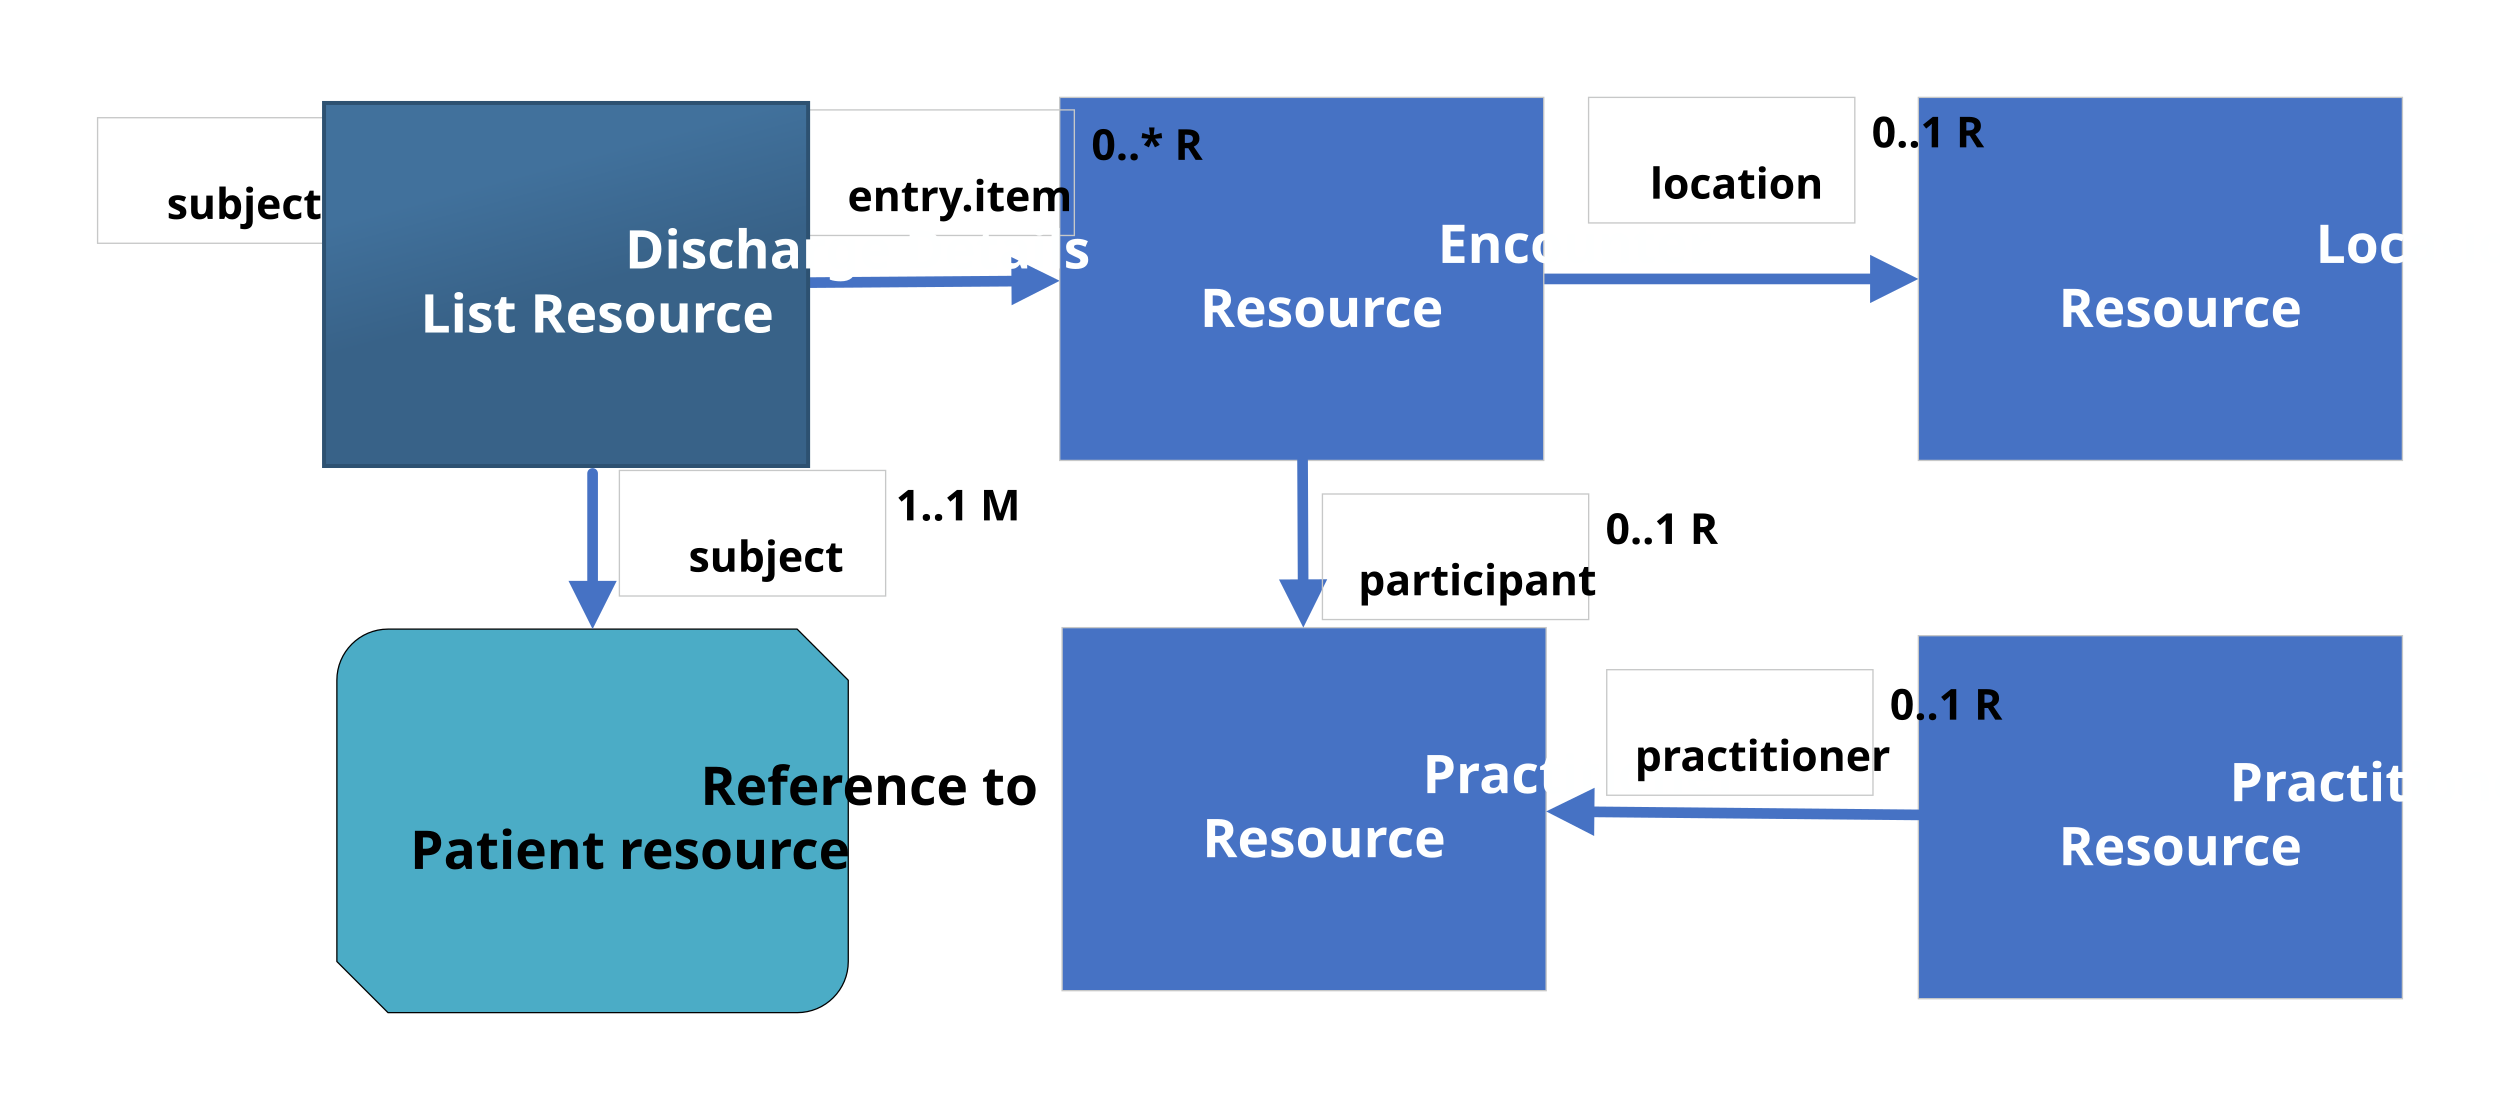
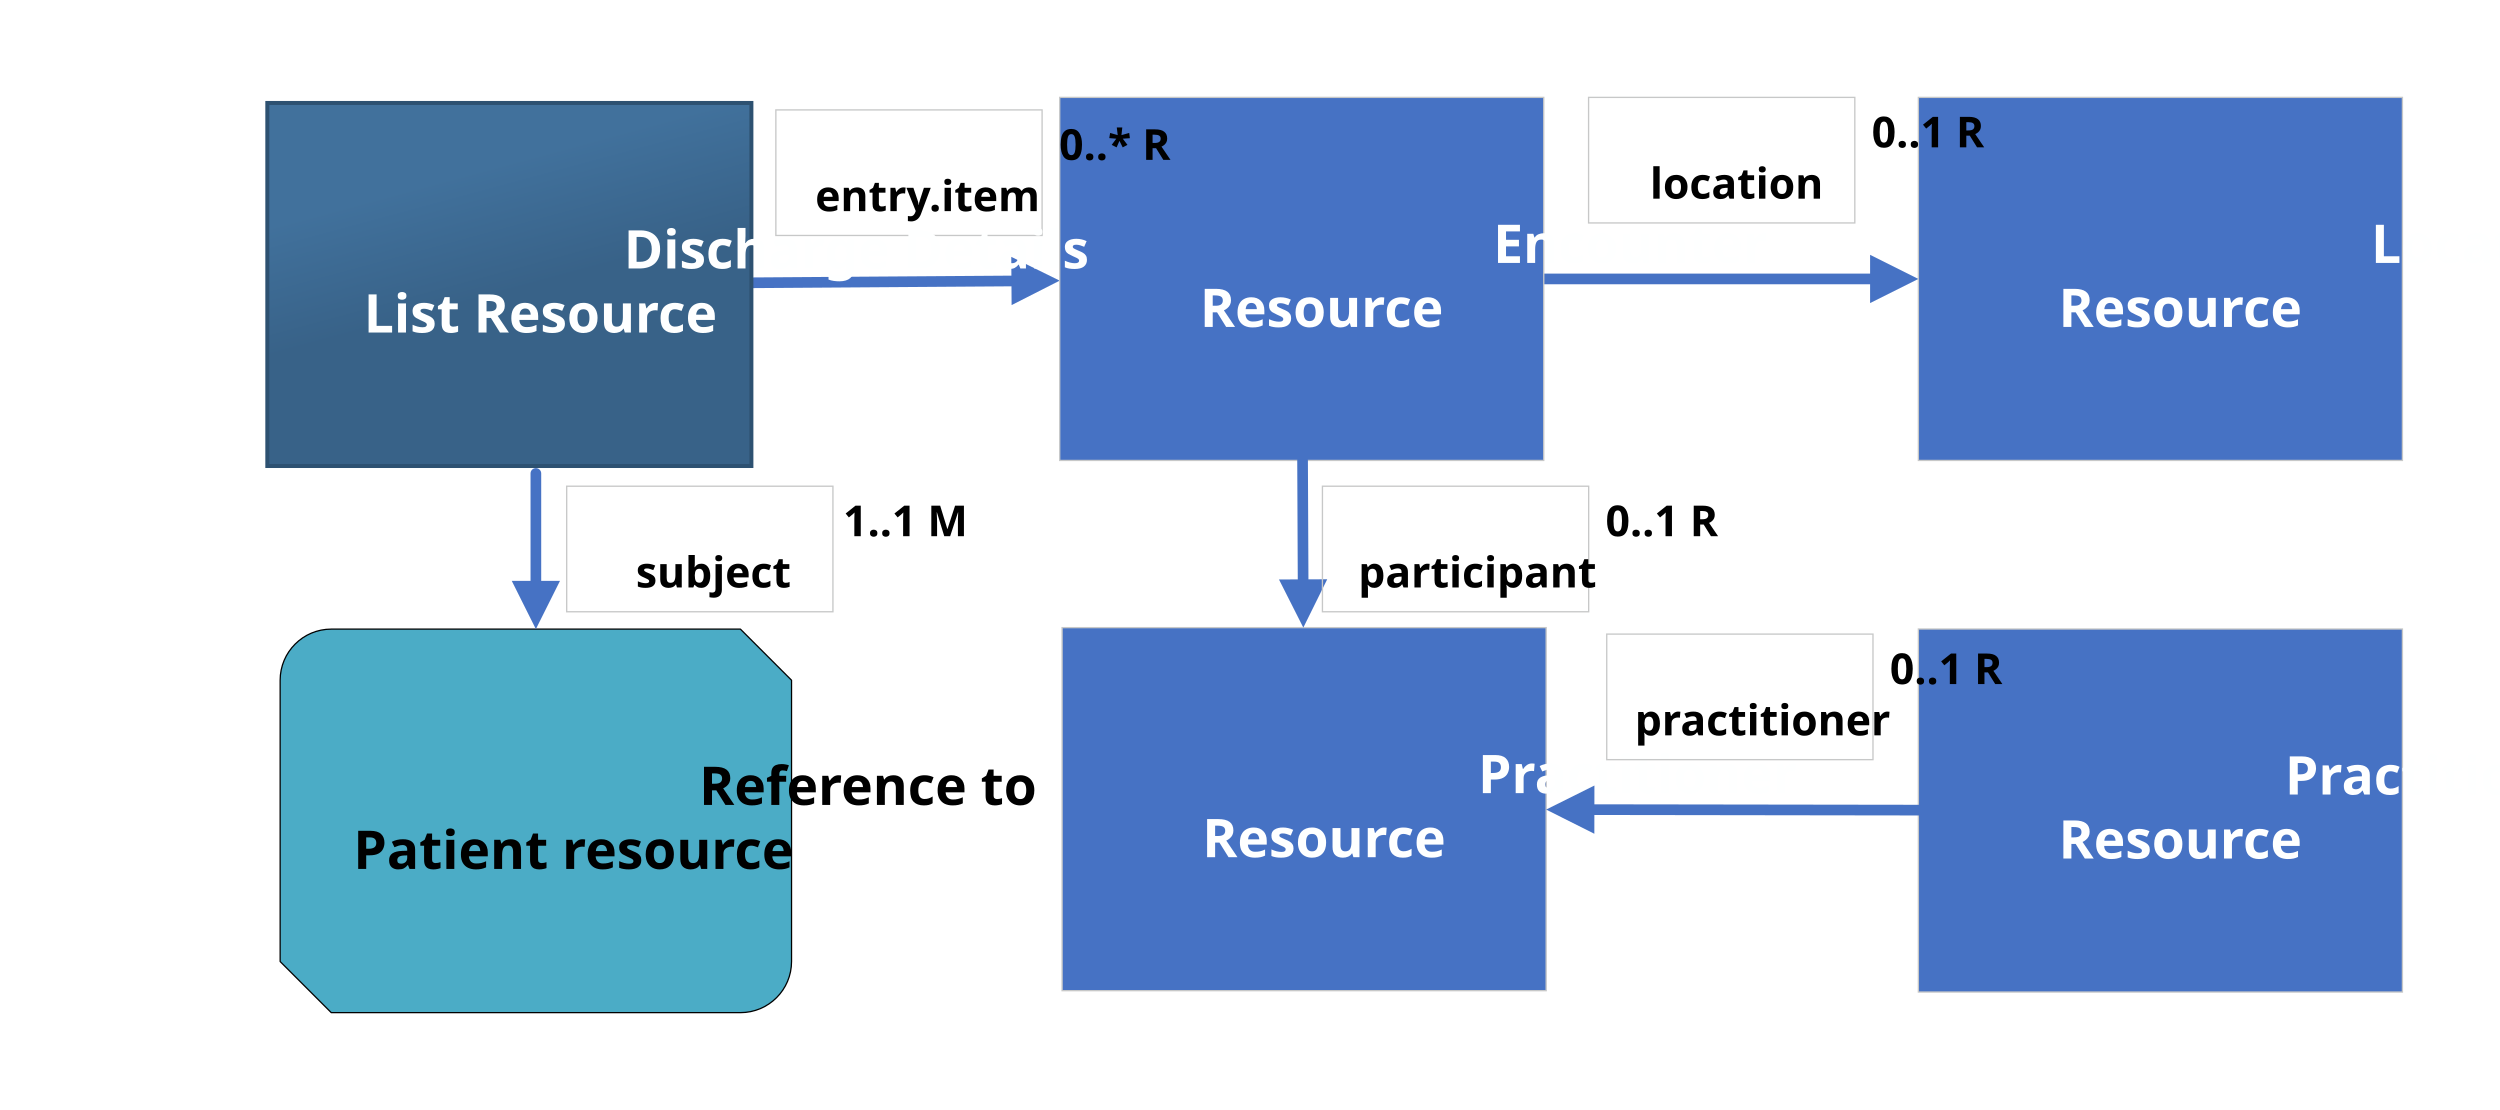
<svg xmlns="http://www.w3.org/2000/svg" xmlns:ns1="http://schemas.microsoft.com/visio/2003/SVGExtensions/" xmlns:xlink="http://www.w3.org/1999/xlink" width="6.506in" height="2.887in" viewBox="0 0 468.403 207.883" xml:space="preserve" color-interpolation-filters="sRGB" class="st12">
  <ns1:documentProperties ns1:langID="2057" ns1:metric="true" ns1:viewMarkup="false">
    <ns1:userDefs>
      <ns1:ud ns1:nameU="msvNoAutoConnect" ns1:val="VT0(1):26" />
    </ns1:userDefs>
  </ns1:documentProperties>
  <style type="text/css">
	
		.st1 {marker-end:url(#mrkr4-6);stroke:#4672c4;stroke-linecap:round;stroke-linejoin:round;stroke-width:2}
		.st2 {fill:#4672c4;fill-opacity:1;stroke:#4672c4;stroke-opacity:1;stroke-width:0.442}
		.st3 {fill:#4672c4;stroke:#c7c8c8;stroke-width:0.25}
		.st4 {fill:#feffff;font-family:Calibri;font-size:0.833em;font-weight:bold}
		.st5 {font-size:1em}
- 		.st6 {fill:#4672c4;fill-opacity:0;stroke:#c7c8c8;stroke-width:0.25}
+ 		.st6 {fill:none;stroke:#c7c8c8;stroke-width:0.25}
		.st7 {fill:#000000;font-family:Calibri;font-size:0.667em;font-weight:bold}
- 		.st8 {fill:none;stroke:#c7c8c8;stroke-width:0.25}
- 		.st9 {fill:url(#grad0-61);stroke:#2d5171;stroke-width:0.75}
+ 		.st8 {fill:#4672c4;fill-opacity:0;stroke:#c7c8c8;stroke-width:0.25}
+ 		.st9 {fill:url(#grad0-57);stroke:#2d5171;stroke-width:0.75}
		.st10 {fill:#4bacc6;stroke:#000000;stroke-linecap:round;stroke-linejoin:round;stroke-width:0.24}
		.st11 {fill:#000000;font-family:Calibri;font-size:0.833em;font-weight:bold}
		.st12 {fill:none;fill-rule:evenodd;font-size:12px;overflow:visible;stroke-linecap:square;stroke-miterlimit:3}
	
	</style>
  <defs id="Patterns_And_Gradients">
-     <linearGradient id="grad0-61" x1="0" y1="0" x2="1" y2="0" gradientTransform="rotate(250 0.5 0.5)">
+     <linearGradient id="grad0-57" x1="0" y1="0" x2="1" y2="0" gradientTransform="rotate(250 0.5 0.5)">
      <stop offset="0" stop-color="#386288" stop-opacity="1" />
      <stop offset="0.48" stop-color="#386288" stop-opacity="1" />
      <stop offset="0.82" stop-color="#41719c" stop-opacity="1" />
    </linearGradient>
  </defs>
  <defs id="Markers">
    <g id="lend4">
      <path d="M 2 1 L 0 0 L 2 -1 L 2 1 " style="stroke:none" />
    </g>
    <marker id="mrkr4-6" class="st2" ns1:arrowType="4" ns1:arrowSize="2" ns1:setback="4.52" refX="-4.52" orient="auto" markerUnits="strokeWidth" overflow="visible">
      <use xlink:href="#lend4" transform="scale(-2.26,-2.26) " />
    </marker>
  </defs>
  <g ns1:mID="0" ns1:index="1" ns1:groupContext="foregroundPage">
    <ns1:pageProperties ns1:drawingScale="0.0393701" ns1:pageScale="0.0393701" ns1:drawingUnits="24" ns1:shadowOffsetX="8.50394" ns1:shadowOffsetY="-8.50394" />
    <ns1:layer ns1:name="Connector" ns1:index="0" />
-     <g id="shape1-1" ns1:mID="1" ns1:groupContext="shape" ns1:layerMember="0" transform="translate(151.397,-148.008)">
-       <ns1:userDefs>
-         <ns1:ud ns1:nameU="visVersion" ns1:val="VT0(15):26" />
-       </ns1:userDefs>
-       <path d="M0 200.97 L38.1 200.69" class="st1" />
-     </g>
-     <g id="shape2-7" ns1:mID="2" ns1:groupContext="shape" transform="translate(359.445,-121.601)">
-       <ns1:custProps>
-         <ns1:cp ns1:nameU="Row_1" ns1:lbl="title" ns1:type="0" ns1:langID="2057" ns1:val="VT4(Bundle)" />
-       </ns1:custProps>
-       <ns1:userDefs>
-         <ns1:ud ns1:nameU="visVersion" ns1:val="VT0(15):26" />
-         <ns1:ud ns1:nameU="visAltText" ns1:val="VT4(Bundle)" />
-       </ns1:userDefs>
-       <ns1:textBlock ns1:margins="rect(4,4,4,4)" ns1:tabSpace="42.5197" />
-       <ns1:textRect cx="45.354" cy="173.867" width="90.71" height="68.031" />
-       <rect x="0" y="139.851" width="90.709" height="68.031" class="st3" />
-       <text x="27.66" y="170.87" class="st4" ns1:langID="2057">
-         <ns1:paragraph ns1:horizAlign="1" />
-         <ns1:tabList />Location<ns1:newlineChar />
-         <tspan x="26.27" dy="1.2em" class="st5">Resource</tspan>
-       </text>
-     </g>
+     <g id="shape1-1" ns1:mID="1" ns1:groupContext="shape" ns1:layerMember="0" transform="translate(140.767,-148.008)">
+       <ns1:userDefs>
+         <ns1:ud ns1:nameU="visVersion" ns1:val="VT0(15):26" />
+       </ns1:userDefs>
+       <path d="M0 201 L48.73 200.66" class="st1" />
+     </g>
+     <a xlink:href="explore_discharge_details.html#mapping-for-discharge-details-location" xlink:title="Link to Discharge details Location resource">
+       <g id="shape2-7" ns1:mID="2" ns1:groupContext="shape" transform="translate(359.445,-121.601)">
+         <ns1:custProps>
+           <ns1:cp ns1:nameU="Row_1" ns1:lbl="title" ns1:type="0" ns1:langID="2057" ns1:val="VT4(Bundle)" />
+         </ns1:custProps>
+         <ns1:userDefs>
+           <ns1:ud ns1:nameU="visVersion" ns1:val="VT0(15):26" />
+           <ns1:ud ns1:nameU="visAltText" ns1:val="VT4(Bundle)" />
+         </ns1:userDefs>
+         <ns1:textBlock ns1:margins="rect(4,4,4,4)" ns1:tabSpace="42.5197" />
+         <ns1:textRect cx="45.354" cy="173.867" width="90.71" height="68.031" />
+         <rect x="0" y="139.851" width="90.709" height="68.031" class="st3" />
+         <text x="27.66" y="170.87" class="st4" ns1:langID="2057">
+           <ns1:paragraph ns1:horizAlign="1" />
+           <ns1:tabList />Location<ns1:newlineChar />
+           <tspan x="26.27" dy="1.2em" class="st5">Resource</tspan>
+         </text>
+       </g>
+     </a>
    <g id="shape3-11" ns1:mID="3" ns1:groupContext="shape" ns1:layerMember="0" transform="translate(289.25,-148.53)">
      <ns1:userDefs>
        <ns1:ud ns1:nameU="visVersion" ns1:val="VT0(15):26" />
      </ns1:userDefs>
      <path d="M0 200.8 L61.15 200.8" class="st1" />
    </g>
-     <g id="shape4-16" ns1:mID="4" ns1:groupContext="shape" transform="translate(198.541,-121.601)">
-       <ns1:custProps>
-         <ns1:cp ns1:nameU="Row_1" ns1:lbl="title" ns1:type="0" ns1:langID="2057" ns1:val="VT4(Bundle)" />
-       </ns1:custProps>
-       <ns1:userDefs>
-         <ns1:ud ns1:nameU="visVersion" ns1:val="VT0(15):26" />
-         <ns1:ud ns1:nameU="visAltText" ns1:val="VT4(Bundle)" />
-       </ns1:userDefs>
-       <ns1:textBlock ns1:margins="rect(4,4,4,4)" ns1:tabSpace="42.5197" />
-       <ns1:textRect cx="45.354" cy="173.867" width="90.71" height="68.031" />
-       <rect x="0" y="139.851" width="90.709" height="68.031" class="st3" />
-       <text x="24.06" y="170.87" class="st4" ns1:langID="2057">
-         <ns1:paragraph ns1:horizAlign="1" />
-         <ns1:tabList />Encounter <ns1:newlineChar />
-         <tspan x="26.27" dy="1.2em" class="st5">Resource </tspan>
-       </text>
-     </g>
-     <g id="shape5-20" ns1:mID="5" ns1:groupContext="shape" transform="translate(198.989,-22.2395)">
-       <ns1:custProps>
-         <ns1:cp ns1:nameU="Row_1" ns1:lbl="title" ns1:type="0" ns1:langID="2057" ns1:val="VT4(Bundle)" />
-       </ns1:custProps>
-       <ns1:userDefs>
-         <ns1:ud ns1:nameU="visVersion" ns1:val="VT0(15):26" />
-         <ns1:ud ns1:nameU="visAltText" ns1:val="VT4(Bundle)" />
-       </ns1:userDefs>
-       <ns1:textBlock ns1:margins="rect(4,4,4,4)" ns1:tabSpace="42.5197" />
-       <ns1:textRect cx="45.354" cy="173.867" width="90.71" height="68.031" />
-       <rect x="0" y="139.851" width="90.709" height="68.031" class="st3" />
-       <text x="20.77" y="170.87" class="st4" ns1:langID="2057">
-         <ns1:paragraph ns1:horizAlign="1" />
-         <ns1:tabList />Practitioner<ns1:newlineChar />
-         <tspan x="26.27" dy="1.2em" class="st5">Resource </tspan>
-       </text>
-     </g>
+     <a xlink:href="explore_discharge_details.html#mapping-for-discharge-details-encounter" xlink:title="Link to Discharge details Encounter resource">
+       <g id="shape4-16" ns1:mID="4" ns1:groupContext="shape" transform="translate(198.541,-121.601)">
+         <ns1:custProps>
+           <ns1:cp ns1:nameU="Row_1" ns1:lbl="title" ns1:type="0" ns1:langID="2057" ns1:val="VT4(Bundle)" />
+         </ns1:custProps>
+         <ns1:userDefs>
+           <ns1:ud ns1:nameU="visVersion" ns1:val="VT0(15):26" />
+           <ns1:ud ns1:nameU="visAltText" ns1:val="VT4(Bundle)" />
+         </ns1:userDefs>
+         <ns1:textBlock ns1:margins="rect(4,4,4,4)" ns1:tabSpace="42.5197" />
+         <ns1:textRect cx="45.354" cy="173.867" width="90.71" height="68.031" />
+         <rect x="0" y="139.851" width="90.709" height="68.031" class="st3" />
+         <text x="24.06" y="170.87" class="st4" ns1:langID="2057">
+           <ns1:paragraph ns1:horizAlign="1" />
+           <ns1:tabList />Encounter <ns1:newlineChar />
+           <tspan x="26.27" dy="1.2em" class="st5">Resource </tspan>
+         </text>
+       </g>
+     </a>
+     <a xlink:href="explore_discharge_details.html#mapping-for-discharge-details-practitioner" xlink:title="Link to Discharge details Practitioner resource">
+       <g id="shape5-20" ns1:mID="5" ns1:groupContext="shape" transform="translate(198.989,-22.2395)">
+         <ns1:custProps>
+           <ns1:cp ns1:nameU="Row_1" ns1:lbl="title" ns1:type="0" ns1:langID="2057" ns1:val="VT4(Bundle)" />
+         </ns1:custProps>
+         <ns1:userDefs>
+           <ns1:ud ns1:nameU="visVersion" ns1:val="VT0(15):26" />
+           <ns1:ud ns1:nameU="visAltText" ns1:val="VT4(Bundle)" />
+         </ns1:userDefs>
+         <ns1:textBlock ns1:margins="rect(4,4,4,4)" ns1:tabSpace="42.5197" />
+         <ns1:textRect cx="45.354" cy="173.867" width="90.71" height="68.031" />
+         <rect x="0" y="139.851" width="90.709" height="68.031" class="st3" />
+         <text x="20.77" y="170.87" class="st4" ns1:langID="2057">
+           <ns1:paragraph ns1:horizAlign="1" />
+           <ns1:tabList />Practitioner<ns1:newlineChar />
+           <tspan x="26.27" dy="1.2em" class="st5">Resource </tspan>
+         </text>
+       </g>
+     </a>
    <g id="shape6-24" ns1:mID="6" ns1:groupContext="shape" ns1:layerMember="0" transform="translate(237.033,-121.601)">
      <ns1:userDefs>
        <ns1:ud ns1:nameU="visVersion" ns1:val="VT0(15):26" />
      </ns1:userDefs>
      <path d="M7.02 207.88 L7.12 230.17" class="st1" />
    </g>
-     <g id="shape7-29" ns1:mID="7" ns1:groupContext="shape" transform="translate(18.25,-162.297)">
+     <g id="shape8-29" ns1:mID="8" ns1:groupContext="shape" transform="translate(145.352,-163.759)">
      <ns1:textBlock ns1:margins="rect(4,4,4,4)" ns1:tabSpace="42.5197" />
      <ns1:textRect cx="24.945" cy="196.119" width="49.89" height="23.528" />
      <rect x="0" y="184.355" width="49.89" height="23.528" class="st6" />
+       <text x="15.63" y="193.72" class="st7" ns1:langID="2057">
+         <ns1:paragraph ns1:horizAlign="1" />
+         <ns1:tabList />0..* R<ns1:newlineChar />
+         <tspan x="7.38" dy="1.2em" class="st5">entry.item </tspan>
+       </text>
+     </g>
+     <a xlink:href="explore_discharge_details.html#mapping-for-discharge-details-practitionerrole" xlink:title="Link to Discharge details PractitionerRole resource">
+       <g id="shape9-33" ns1:mID="9" ns1:groupContext="shape" transform="translate(359.445,-21.9839)">
+         <ns1:custProps>
+           <ns1:cp ns1:nameU="Row_1" ns1:lbl="title" ns1:type="0" ns1:langID="2057" ns1:val="VT4(Bundle)" />
+         </ns1:custProps>
+         <ns1:userDefs>
+           <ns1:ud ns1:nameU="visVersion" ns1:val="VT0(15):26" />
+           <ns1:ud ns1:nameU="visAltText" ns1:val="VT4(Bundle)" />
+         </ns1:userDefs>
+         <ns1:textBlock ns1:margins="rect(4,4,4,4)" ns1:tabSpace="42.5197" />
+         <ns1:textRect cx="45.354" cy="173.867" width="90.71" height="68.031" />
+         <rect x="0" y="139.851" width="90.709" height="68.031" class="st3" />
+         <text x="11.52" y="170.87" class="st4" ns1:langID="2057">
+           <ns1:paragraph ns1:horizAlign="1" />
+           <ns1:tabList />PractitionerRole<ns1:newlineChar />
+           <tspan x="26.27" dy="1.2em" class="st5">Resource </tspan>
+         </text>
+       </g>
+     </a>
+     <g id="shape10-37" ns1:mID="10" ns1:groupContext="shape" ns1:layerMember="0" transform="translate(359.445,-49.0408)">
+       <ns1:userDefs>
+         <ns1:ud ns1:nameU="visVersion" ns1:val="VT0(15):26" />
+       </ns1:userDefs>
+       <path d="M0 200.85 L-60.71 200.76" class="st1" />
+     </g>
+     <g id="shape11-42" ns1:mID="11" ns1:groupContext="shape" transform="translate(297.649,-166.105)">
+       <ns1:textBlock ns1:margins="rect(4,4,4,4)" ns1:tabSpace="42.5197" />
+       <ns1:textRect cx="24.945" cy="196.119" width="49.89" height="23.528" />
+       <rect x="0" y="184.355" width="49.89" height="23.528" class="st8" />
+       <text x="15.6" y="193.72" class="st7" ns1:langID="2057">
+         <ns1:paragraph ns1:horizAlign="1" />
+         <ns1:tabList />0..1 R<ns1:newlineChar />
+         <tspan x="11.5" dy="1.2em" class="st5">location </tspan>
+       </text>
+     </g>
+     <g id="shape12-46" ns1:mID="12" ns1:groupContext="shape" transform="translate(247.775,-93.2443)">
+       <ns1:textBlock ns1:margins="rect(4,4,4,4)" ns1:tabSpace="42.5197" />
+       <ns1:textRect cx="24.945" cy="196.119" width="49.89" height="23.528" />
+       <rect x="0" y="184.355" width="49.89" height="23.528" class="st8" />
+       <text x="15.6" y="193.72" class="st7" ns1:langID="2057">
+         <ns1:paragraph ns1:horizAlign="1" />
+         <ns1:tabList />0..1 R<ns1:newlineChar />
+         <tspan x="6.72" dy="1.2em" class="st5">participant</tspan>
+       </text>
+     </g>
+     <g id="shape13-50" ns1:mID="13" ns1:groupContext="shape" transform="translate(301.051,-65.5315)">
+       <ns1:textBlock ns1:margins="rect(4,4,4,4)" ns1:tabSpace="42.5197" />
+       <ns1:textRect cx="24.945" cy="196.119" width="49.89" height="23.528" />
+       <rect x="0" y="184.355" width="49.89" height="23.528" class="st8" />
+       <text x="15.6" y="193.72" class="st7" ns1:langID="2057">
+         <ns1:paragraph ns1:horizAlign="1" />
+         <ns1:tabList />0..1 R<ns1:newlineChar />
+         <tspan x="5.26" dy="1.2em" class="st5">practitioner</tspan>
+       </text>
+     </g>
+     <a xlink:href="explore_discharge_details.html#mapping-for-discharge-details-list" xlink:title="Link to Discharge details List resource">
+       <g id="shape14-54" ns1:mID="14" ns1:groupContext="shape" transform="translate(50.058,-120.557)">
+         <ns1:custProps>
+           <ns1:cp ns1:nameU="Row_1" ns1:lbl="title" ns1:type="0" ns1:langID="2057" ns1:val="VT4(Bundle)" />
+         </ns1:custProps>
+         <ns1:userDefs>
+           <ns1:ud ns1:nameU="visVersion" ns1:val="VT0(15):26" />
+           <ns1:ud ns1:nameU="visAltText" ns1:val="VT4(Bundle)" />
+         </ns1:userDefs>
+         <ns1:textBlock ns1:margins="rect(4,4,4,4)" ns1:tabSpace="42.5197" />
+         <ns1:textRect cx="45.354" cy="173.867" width="90.71" height="68.031" />
+         <rect x="0" y="139.851" width="90.709" height="68.031" class="st9" />
+         <text x="9.62" y="170.87" class="st4" ns1:langID="2057">
+           <ns1:paragraph ns1:horizAlign="1" />
+           <ns1:tabList />Discharge Details<ns1:newlineChar />
+           <tspan x="18.07" dy="1.2em" class="st5">List Resource</tspan>
+         </text>
+       </g>
+     </a>
+     <g id="shape15-60" ns1:mID="15" ns1:groupContext="shape" transform="translate(106.157,-93.2443)">
+       <ns1:textBlock ns1:margins="rect(4,4,4,4)" ns1:tabSpace="42.5197" />
+       <ns1:textRect cx="24.945" cy="196.119" width="49.89" height="23.528" />
+       <rect x="0" y="184.355" width="49.89" height="23.528" class="st8" />
      <text x="14.35" y="193.72" class="st7" ns1:langID="2057">
        <ns1:paragraph ns1:horizAlign="1" />
        <ns1:tabList />1..1 M<ns1:newlineChar />
        <tspan x="12.96" dy="1.2em" class="st5">subject</tspan>
      </text>
    </g>
-     <g id="shape8-33" ns1:mID="8" ns1:groupContext="shape" transform="translate(151.397,-163.759)">
-       <ns1:textBlock ns1:margins="rect(4,4,4,4)" ns1:tabSpace="42.5197" />
-       <ns1:textRect cx="24.945" cy="196.119" width="49.89" height="23.528" />
-       <rect x="0" y="184.355" width="49.89" height="23.528" class="st8" />
-       <text x="15.63" y="193.72" class="st7" ns1:langID="2057">
-         <ns1:paragraph ns1:horizAlign="1" />
-         <ns1:tabList />0..* R<ns1:newlineChar />
-         <tspan x="7.38" dy="1.2em" class="st5">entry.item </tspan>
-       </text>
-     </g>
-     <g id="shape9-37" ns1:mID="9" ns1:groupContext="shape" transform="translate(359.445,-20.7333)">
-       <ns1:custProps>
-         <ns1:cp ns1:nameU="Row_1" ns1:lbl="title" ns1:type="0" ns1:langID="2057" ns1:val="VT4(Bundle)" />
-       </ns1:custProps>
-       <ns1:userDefs>
-         <ns1:ud ns1:nameU="visVersion" ns1:val="VT0(15):26" />
-         <ns1:ud ns1:nameU="visAltText" ns1:val="VT4(Bundle)" />
-       </ns1:userDefs>
-       <ns1:textBlock ns1:margins="rect(4,4,4,4)" ns1:tabSpace="42.5197" />
-       <ns1:textRect cx="45.354" cy="173.867" width="90.71" height="68.031" />
-       <rect x="0" y="139.851" width="90.709" height="68.031" class="st3" />
-       <text x="11.52" y="170.87" class="st4" ns1:langID="2057">
-         <ns1:paragraph ns1:horizAlign="1" />
-         <ns1:tabList />PractitionerRole<ns1:newlineChar />
-         <tspan x="26.27" dy="1.2em" class="st5">Resource </tspan>
-       </text>
-     </g>
-     <g id="shape10-41" ns1:mID="10" ns1:groupContext="shape" ns1:layerMember="0" transform="translate(359.445,-48.4156)">
-       <ns1:userDefs>
-         <ns1:ud ns1:nameU="visVersion" ns1:val="VT0(15):26" />
-       </ns1:userDefs>
-       <path d="M0 201.12 L-60.71 200.55" class="st1" />
-     </g>
-     <g id="shape11-46" ns1:mID="11" ns1:groupContext="shape" transform="translate(297.649,-166.105)">
-       <ns1:textBlock ns1:margins="rect(4,4,4,4)" ns1:tabSpace="42.5197" />
-       <ns1:textRect cx="24.945" cy="196.119" width="49.89" height="23.528" />
-       <rect x="0" y="184.355" width="49.89" height="23.528" class="st6" />
-       <text x="15.6" y="193.72" class="st7" ns1:langID="2057">
-         <ns1:paragraph ns1:horizAlign="1" />
-         <ns1:tabList />0..1 R<ns1:newlineChar />
-         <tspan x="11.5" dy="1.2em" class="st5">location </tspan>
-       </text>
-     </g>
-     <g id="shape12-50" ns1:mID="12" ns1:groupContext="shape" transform="translate(247.775,-91.7853)">
-       <ns1:textBlock ns1:margins="rect(4,4,4,4)" ns1:tabSpace="42.5197" />
-       <ns1:textRect cx="24.945" cy="196.119" width="49.89" height="23.528" />
-       <rect x="0" y="184.355" width="49.89" height="23.528" class="st6" />
-       <text x="15.6" y="193.72" class="st7" ns1:langID="2057">
-         <ns1:paragraph ns1:horizAlign="1" />
-         <ns1:tabList />0..1 R<ns1:newlineChar />
-         <tspan x="6.72" dy="1.2em" class="st5">participant</tspan>
-       </text>
-     </g>
-     <g id="shape13-54" ns1:mID="13" ns1:groupContext="shape" transform="translate(301.051,-58.8617)">
-       <ns1:textBlock ns1:margins="rect(4,4,4,4)" ns1:tabSpace="42.5197" />
-       <ns1:textRect cx="24.945" cy="196.119" width="49.89" height="23.528" />
-       <rect x="0" y="184.355" width="49.89" height="23.528" class="st6" />
-       <text x="15.6" y="193.72" class="st7" ns1:langID="2057">
-         <ns1:paragraph ns1:horizAlign="1" />
-         <ns1:tabList />0..1 R<ns1:newlineChar />
-         <tspan x="5.26" dy="1.2em" class="st5">practitioner</tspan>
-       </text>
-     </g>
-     <g id="shape14-58" ns1:mID="14" ns1:groupContext="shape" transform="translate(60.6879,-120.557)">
-       <ns1:custProps>
-         <ns1:cp ns1:nameU="Row_1" ns1:lbl="title" ns1:type="0" ns1:langID="2057" ns1:val="VT4(Bundle)" />
-       </ns1:custProps>
-       <ns1:userDefs>
-         <ns1:ud ns1:nameU="visVersion" ns1:val="VT0(15):26" />
-         <ns1:ud ns1:nameU="visAltText" ns1:val="VT4(Bundle)" />
-       </ns1:userDefs>
-       <ns1:textBlock ns1:margins="rect(4,4,4,4)" ns1:tabSpace="42.5197" />
-       <ns1:textRect cx="45.354" cy="173.867" width="90.71" height="68.031" />
-       <rect x="0" y="139.851" width="90.709" height="68.031" class="st9" />
-       <text x="9.62" y="170.87" class="st4" ns1:langID="2057">
-         <ns1:paragraph ns1:horizAlign="1" />
-         <ns1:tabList />Discharge Details<ns1:newlineChar />
-         <tspan x="18.07" dy="1.2em" class="st5">List Resource</tspan>
-       </text>
-     </g>
-     <g id="shape15-64" ns1:mID="15" ns1:groupContext="shape" transform="translate(116.032,-96.1971)">
-       <ns1:textBlock ns1:margins="rect(4,4,4,4)" ns1:tabSpace="42.5197" />
-       <ns1:textRect cx="24.945" cy="196.119" width="49.89" height="23.528" />
-       <rect x="0" y="184.355" width="49.89" height="23.528" class="st6" />
-       <text x="14.35" y="193.72" class="st7" ns1:langID="2057">
-         <ns1:paragraph ns1:horizAlign="1" />
-         <ns1:tabList />1..1 M<ns1:newlineChar />
-         <tspan x="12.96" dy="1.2em" class="st5">subject</tspan>
-       </text>
-     </g>
-     <g id="shape16-68" ns1:mID="16" ns1:groupContext="shape" transform="translate(63.0908,-18.12)">
-       <ns1:userDefs>
-         <ns1:ud ns1:nameU="CTypeTopLeftSnip" ns1:prompt="" ns1:val="VT0(0):5" />
-         <ns1:ud ns1:nameU="CTypeTopRightSnip" ns1:prompt="" ns1:val="VT0(1):5" />
-         <ns1:ud ns1:nameU="CTypeBotLeftSnip" ns1:prompt="" ns1:val="VT0(1):5" />
-         <ns1:ud ns1:nameU="CTypeBotRightSnip" ns1:prompt="" ns1:val="VT0(0):5" />
-         <ns1:ud ns1:nameU="CornerLockHoriz" ns1:prompt="" ns1:val="VT0(0):5" />
-         <ns1:ud ns1:nameU="CornerLockVert" ns1:prompt="" ns1:val="VT0(0):5" />
-         <ns1:ud ns1:nameU="CornerLockDiag" ns1:prompt="" ns1:val="VT0(0):5" />
-         <ns1:ud ns1:nameU="TopLeftOffset" ns1:prompt="" ns1:val="VT0(0.15748031496063):24" />
-         <ns1:ud ns1:nameU="TopRightOffset" ns1:prompt="" ns1:val="VT0(0.15748031496063):24" />
-         <ns1:ud ns1:nameU="BotLeftOffset" ns1:prompt="" ns1:val="VT0(0.15748031496063):24" />
-         <ns1:ud ns1:nameU="BotRightOffset" ns1:prompt="" ns1:val="VT0(0.15748031496063):24" />
-         <ns1:ud ns1:nameU="visVersion" ns1:prompt="" ns1:val="VT0(15):26" />
-         <ns1:ud ns1:nameU="TopLeftOffset" ns1:prompt="" ns1:val="VT0(0.13310171124648):1" />
-         <ns1:ud ns1:nameU="TopRightOffset" ns1:prompt="" ns1:val="VT0(0.13310171124649):1" />
-         <ns1:ud ns1:nameU="BotLeftOffset" ns1:prompt="" ns1:val="VT0(0.13310171124648):1" />
-         <ns1:ud ns1:nameU="BotRightOffset" ns1:prompt="" ns1:val="VT0(0.13310171124649):1" />
-       </ns1:userDefs>
-       <ns1:textBlock ns1:margins="rect(4,4,4,4)" ns1:tabSpace="42.5197" />
-       <ns1:textRect cx="47.917" cy="171.945" width="95.84" height="71.875" />
-       <path d="M9.58 207.88 L86.25 207.88 A9.583 9.583 -180 0 0 95.83 198.3 L95.83 145.59 L86.25 136.01 L9.58 136.01 A9.583        9.583 -180 0 0 0 145.59 L0 198.3 L9.58 207.88 Z" class="st10" />
-       <text x="21.35" y="168.95" class="st11" ns1:langID="2057">
-         <ns1:paragraph ns1:horizAlign="1" />
-         <ns1:tabList />Reference to <ns1:newlineChar />
-         <tspan x="13.72" dy="1.2em" class="st5">Patient resource </tspan>
-       </text>
-     </g>
-     <g id="shape17-72" ns1:mID="17" ns1:groupContext="shape" ns1:layerMember="0" transform="translate(103.921,-119.161)">
+     <a xlink:href="explore_discharge_details.html#patient-reference" xlink:title="Link to Patient resource">
+       <g id="shape16-64" ns1:mID="16" ns1:groupContext="shape" transform="translate(52.4609,-18.12)">
+         <ns1:userDefs>
+           <ns1:ud ns1:nameU="CTypeTopLeftSnip" ns1:prompt="" ns1:val="VT0(0):5" />
+           <ns1:ud ns1:nameU="CTypeTopRightSnip" ns1:prompt="" ns1:val="VT0(1):5" />
+           <ns1:ud ns1:nameU="CTypeBotLeftSnip" ns1:prompt="" ns1:val="VT0(1):5" />
+           <ns1:ud ns1:nameU="CTypeBotRightSnip" ns1:prompt="" ns1:val="VT0(0):5" />
+           <ns1:ud ns1:nameU="CornerLockHoriz" ns1:prompt="" ns1:val="VT0(0):5" />
+           <ns1:ud ns1:nameU="CornerLockVert" ns1:prompt="" ns1:val="VT0(0):5" />
+           <ns1:ud ns1:nameU="CornerLockDiag" ns1:prompt="" ns1:val="VT0(0):5" />
+           <ns1:ud ns1:nameU="TopLeftOffset" ns1:prompt="" ns1:val="VT0(0.15748031496063):24" />
+           <ns1:ud ns1:nameU="TopRightOffset" ns1:prompt="" ns1:val="VT0(0.15748031496063):24" />
+           <ns1:ud ns1:nameU="BotLeftOffset" ns1:prompt="" ns1:val="VT0(0.15748031496063):24" />
+           <ns1:ud ns1:nameU="BotRightOffset" ns1:prompt="" ns1:val="VT0(0.15748031496063):24" />
+           <ns1:ud ns1:nameU="visVersion" ns1:prompt="" ns1:val="VT0(15):26" />
+           <ns1:ud ns1:nameU="TopLeftOffset" ns1:prompt="" ns1:val="VT0(0.13310171124648):1" />
+           <ns1:ud ns1:nameU="TopRightOffset" ns1:prompt="" ns1:val="VT0(0.13310171124649):1" />
+           <ns1:ud ns1:nameU="BotLeftOffset" ns1:prompt="" ns1:val="VT0(0.13310171124648):1" />
+           <ns1:ud ns1:nameU="BotRightOffset" ns1:prompt="" ns1:val="VT0(0.13310171124649):1" />
+         </ns1:userDefs>
+         <ns1:textBlock ns1:margins="rect(4,4,4,4)" ns1:tabSpace="42.5197" />
+         <ns1:textRect cx="47.917" cy="171.945" width="95.84" height="71.875" />
+         <path d="M9.58 207.88 L86.25 207.88 A9.583 9.583 -180 0 0 95.83 198.3 L95.83 145.59 L86.25 136.01 L9.58 136.01         A9.583 9.583 -180 0 0 0 145.59 L0 198.3 L9.58 207.88 Z" class="st10" />
+         <text x="21.35" y="168.95" class="st11" ns1:langID="2057">
+           <ns1:paragraph ns1:horizAlign="1" />
+           <ns1:tabList />Reference to <ns1:newlineChar />
+           <tspan x="13.72" dy="1.2em" class="st5">Patient resource </tspan>
+         </text>
+       </g>
+     </a>
+     <g id="shape17-68" ns1:mID="17" ns1:groupContext="shape" ns1:layerMember="0" transform="translate(93.2909,-119.161)">
      <ns1:userDefs>
        <ns1:ud ns1:nameU="visVersion" ns1:val="VT0(15):26" />
      </ns1:userDefs>
      <path d="M7.09 207.88 L7.09 228.01" class="st1" />
    </g>
  </g>
</svg>
